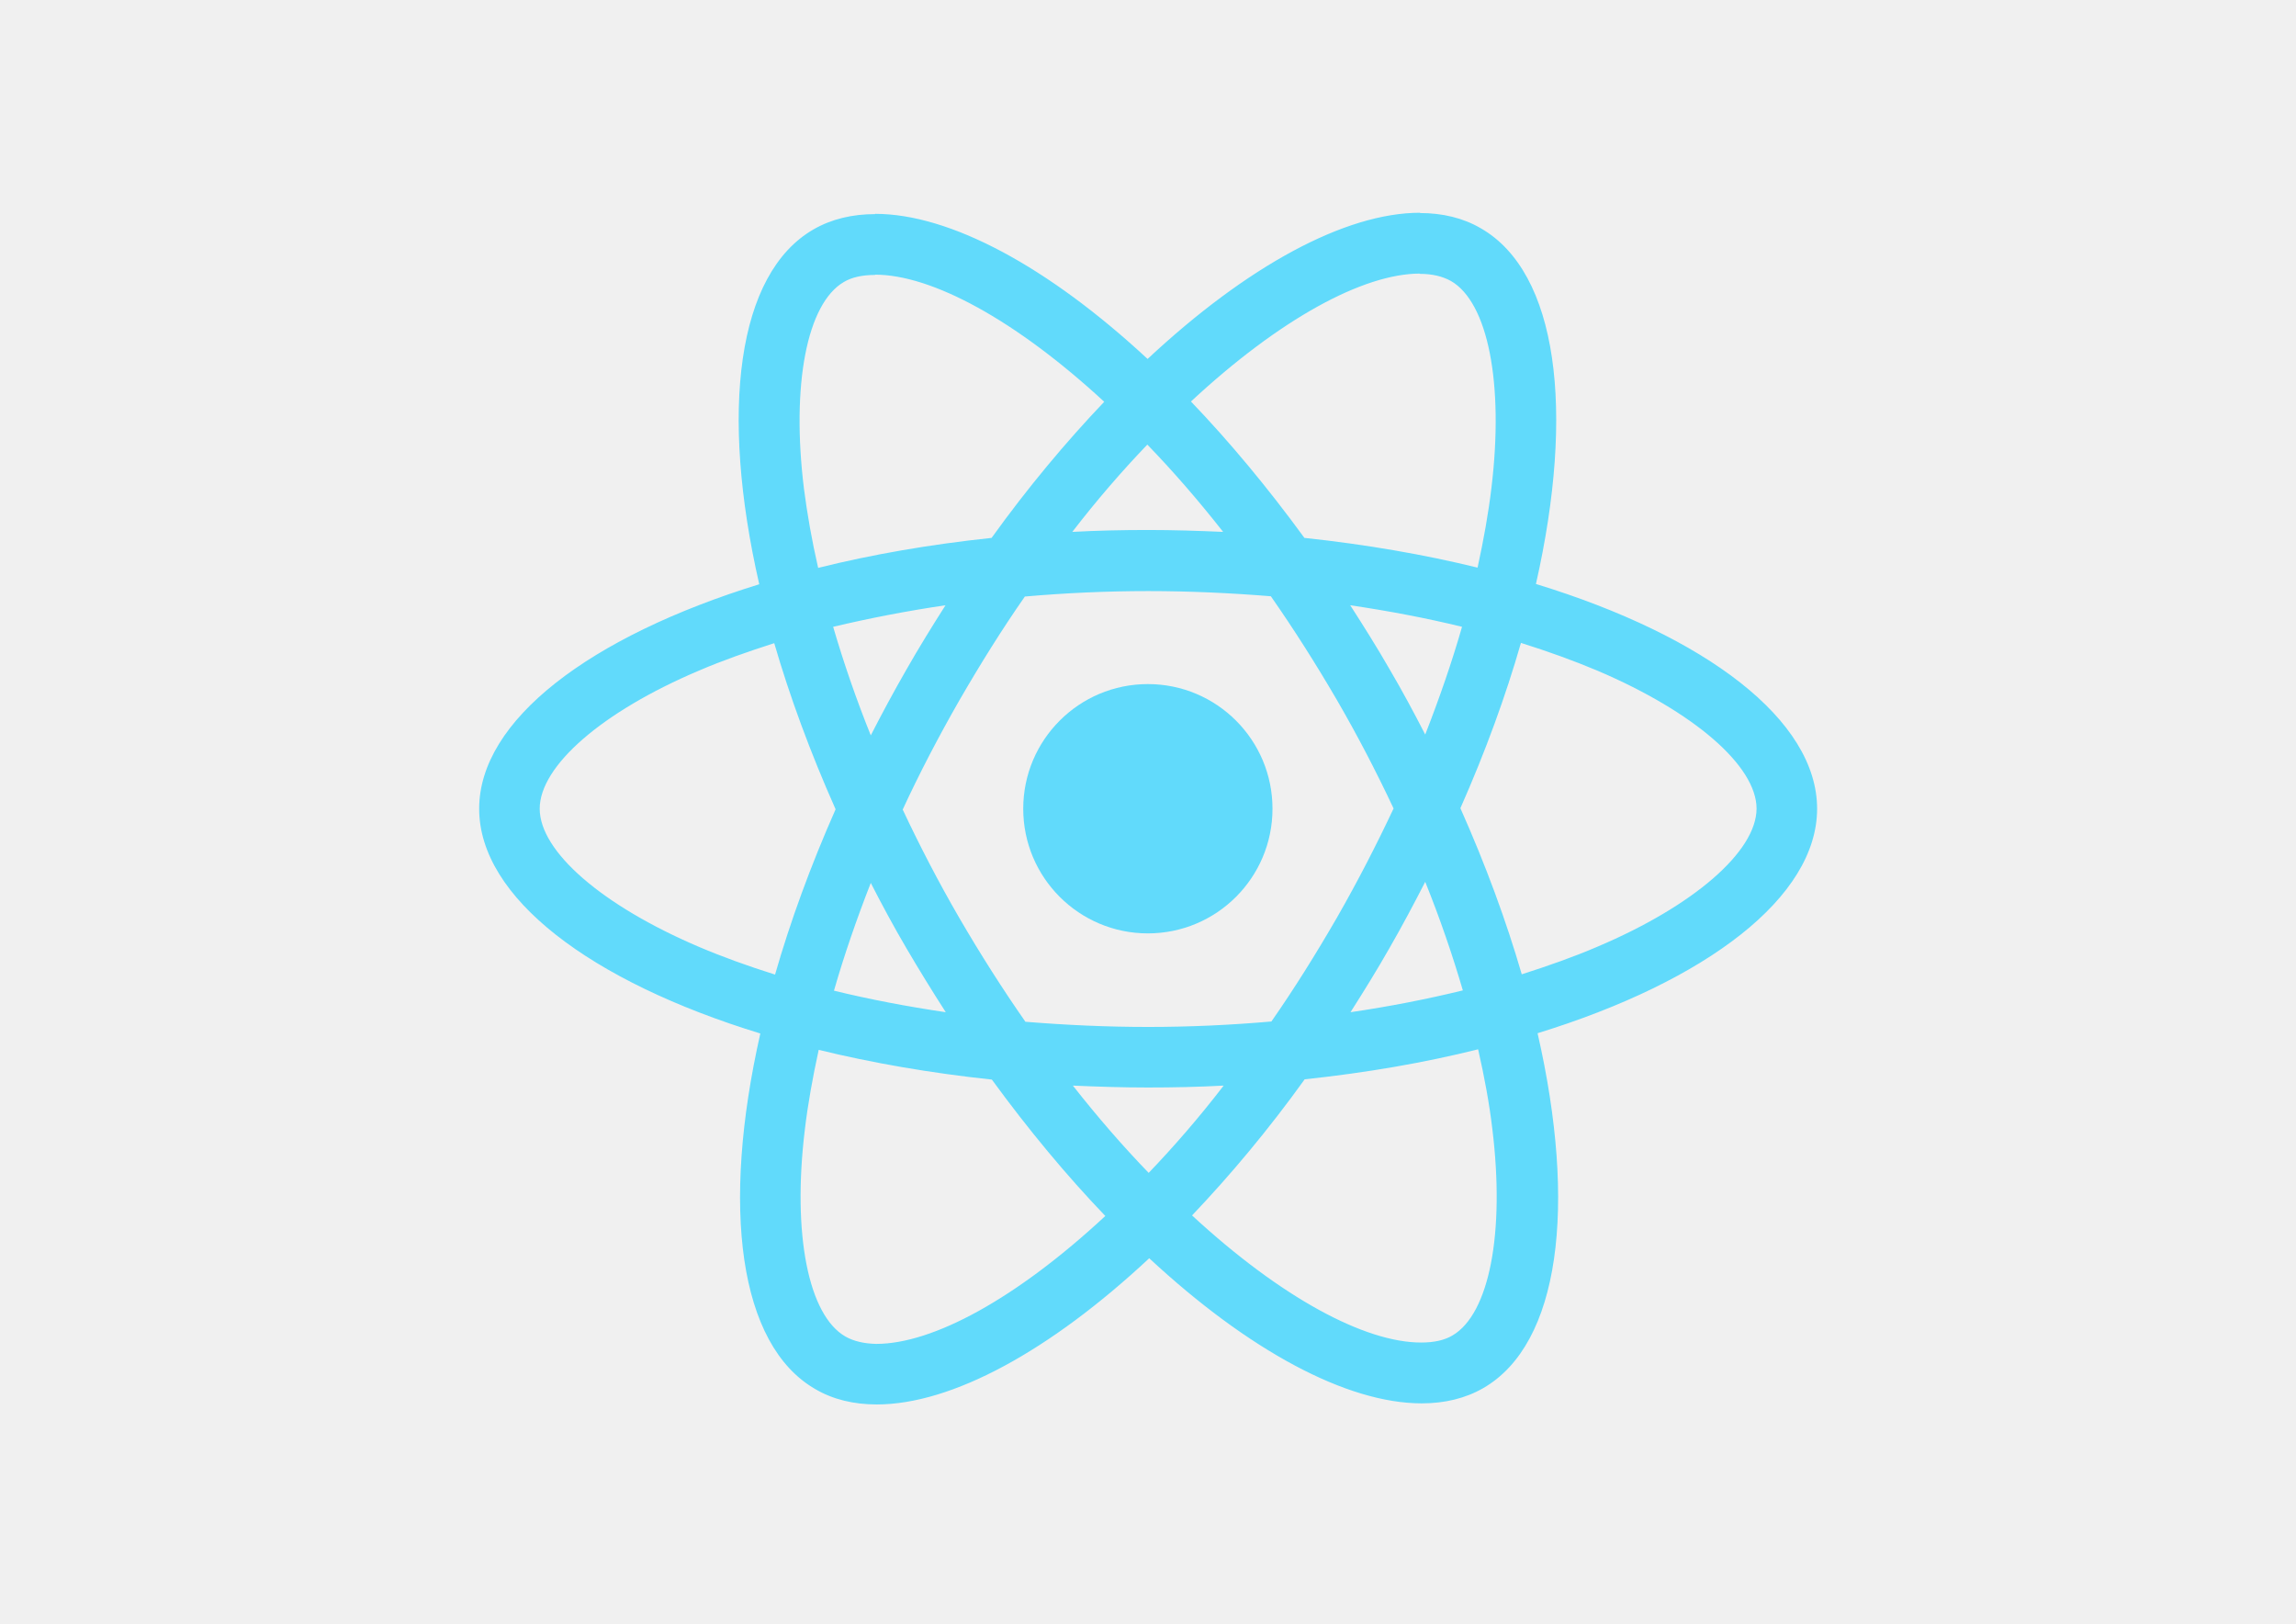
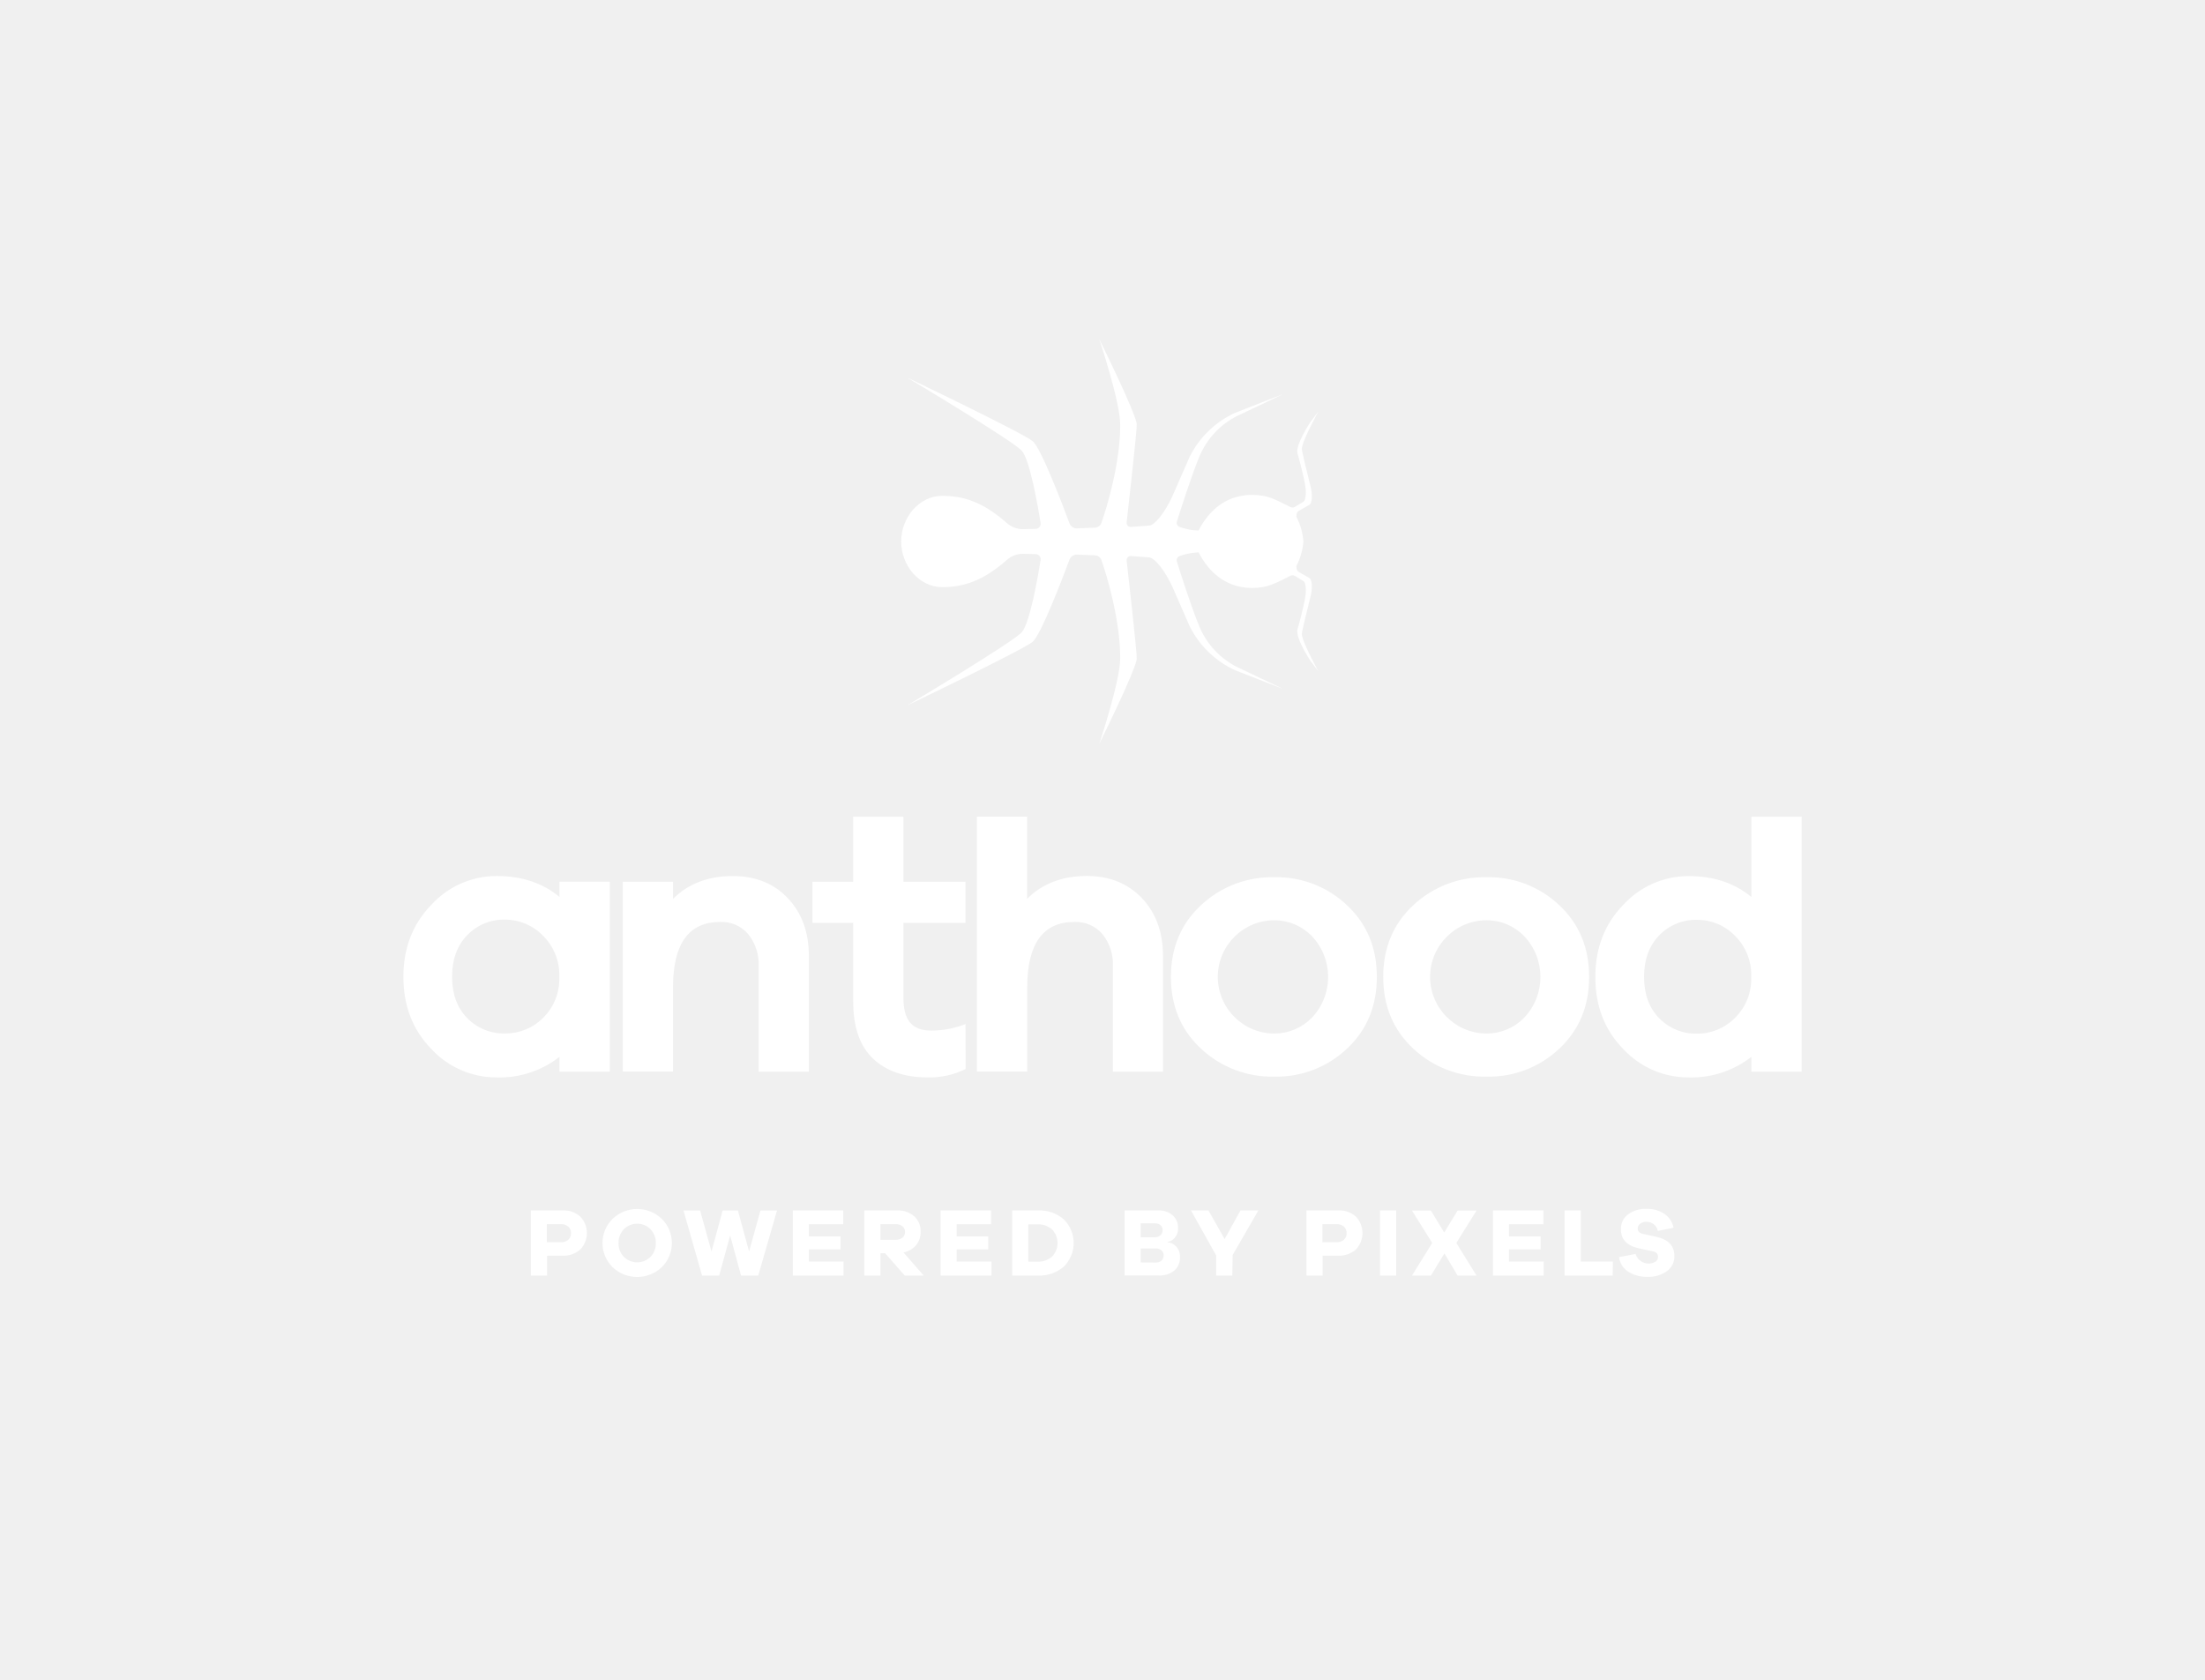
- <svg xmlns="http://www.w3.org/2000/svg" viewBox="0 0 841.9 595.3">
-   <g fill="#61DAFB">
-     <path d="M666.3 296.5c0-32.5-40.7-63.3-103.1-82.4 14.4-63.6 8-114.2-20.2-130.4-6.5-3.8-14.1-5.6-22.4-5.6v22.3c4.6 0 8.3.9 11.4 2.6 13.6 7.8 19.5 37.5 14.9 75.7-1.1 9.4-2.9 19.3-5.1 29.4-19.6-4.8-41-8.5-63.5-10.9-13.5-18.5-27.5-35.3-41.6-50 32.6-30.3 63.2-46.9 84-46.9V78c-27.5 0-63.5 19.6-99.9 53.6-36.4-33.8-72.4-53.2-99.9-53.2v22.3c20.7 0 51.4 16.5 84 46.6-14 14.7-28 31.4-41.3 49.9-22.6 2.4-44 6.1-63.6 11-2.3-10-4-19.7-5.2-29-4.7-38.2 1.1-67.9 14.6-75.8 3-1.8 6.9-2.6 11.5-2.6V78.5c-8.4 0-16 1.8-22.6 5.6-28.1 16.2-34.4 66.7-19.9 130.1-62.2 19.2-102.7 49.9-102.7 82.3 0 32.5 40.7 63.3 103.1 82.4-14.4 63.6-8 114.2 20.2 130.4 6.5 3.8 14.1 5.6 22.5 5.6 27.5 0 63.5-19.6 99.9-53.6 36.4 33.8 72.4 53.2 99.9 53.2 8.4 0 16-1.8 22.6-5.6 28.1-16.2 34.4-66.7 19.9-130.1 62-19.1 102.5-49.9 102.5-82.3zm-130.2-66.7c-3.7 12.9-8.3 26.2-13.5 39.5-4.1-8-8.4-16-13.1-24-4.6-8-9.5-15.8-14.4-23.4 14.2 2.1 27.9 4.7 41 7.9zm-45.8 106.5c-7.8 13.5-15.8 26.3-24.1 38.2-14.9 1.3-30 2-45.2 2-15.1 0-30.2-.7-45-1.9-8.3-11.9-16.4-24.6-24.2-38-7.6-13.1-14.5-26.4-20.8-39.8 6.2-13.4 13.2-26.8 20.7-39.9 7.8-13.5 15.8-26.3 24.1-38.2 14.9-1.3 30-2 45.2-2 15.1 0 30.2.7 45 1.9 8.3 11.9 16.4 24.6 24.2 38 7.6 13.1 14.5 26.4 20.8 39.8-6.3 13.4-13.2 26.8-20.7 39.9zm32.3-13c5.4 13.4 10 26.8 13.8 39.8-13.1 3.2-26.9 5.9-41.2 8 4.9-7.7 9.8-15.6 14.4-23.7 4.6-8 8.9-16.1 13-24.1zM421.2 430c-9.3-9.6-18.6-20.3-27.8-32 9 .4 18.2.7 27.5.7 9.4 0 18.7-.2 27.8-.7-9 11.7-18.3 22.4-27.5 32zm-74.4-58.9c-14.2-2.1-27.9-4.7-41-7.9 3.7-12.9 8.3-26.2 13.5-39.5 4.1 8 8.4 16 13.1 24 4.7 8 9.5 15.8 14.4 23.4zM420.7 163c9.3 9.6 18.6 20.3 27.8 32-9-.4-18.2-.7-27.5-.7-9.4 0-18.7.2-27.8.7 9-11.7 18.3-22.4 27.5-32zm-74 58.9c-4.9 7.7-9.8 15.6-14.4 23.7-4.6 8-8.9 16-13 24-5.4-13.4-10-26.8-13.8-39.8 13.1-3.1 26.9-5.8 41.2-7.9zm-90.5 125.2c-35.4-15.1-58.3-34.9-58.3-50.6 0-15.7 22.9-35.6 58.3-50.6 8.6-3.7 18-7 27.7-10.1 5.7 19.6 13.2 40 22.5 60.9-9.2 20.8-16.6 41.1-22.2 60.6-9.9-3.1-19.3-6.5-28-10.2zM310 490c-13.6-7.8-19.5-37.5-14.9-75.7 1.1-9.4 2.9-19.3 5.1-29.4 19.6 4.8 41 8.5 63.5 10.9 13.5 18.5 27.5 35.3 41.6 50-32.6 30.3-63.2 46.9-84 46.9-4.5-.1-8.3-1-11.3-2.7zm237.2-76.2c4.7 38.2-1.1 67.9-14.6 75.8-3 1.8-6.9 2.6-11.5 2.6-20.7 0-51.4-16.5-84-46.6 14-14.7 28-31.4 41.3-49.9 22.6-2.4 44-6.1 63.6-11 2.3 10.1 4.1 19.8 5.2 29.1zm38.5-66.7c-8.6 3.7-18 7-27.7 10.1-5.7-19.6-13.2-40-22.5-60.9 9.2-20.8 16.6-41.1 22.2-60.6 9.9 3.1 19.3 6.5 28.1 10.2 35.4 15.1 58.3 34.9 58.3 50.6-.1 15.7-23 35.6-58.4 50.6zM320.8 78.4z" />
-     <circle cx="420.9" cy="296.5" r="45.7" />
-     <path d="M520.5 78.1z" />
-   </g>
+ <svg xmlns="http://www.w3.org/2000/svg" viewBox="0 0 544.86 414.99">
+   <defs>
+     <style>
+       .a{fill:#ffffff;}.b{fill:none;}
+     </style>
+   </defs>
+   <path d="M266.13 137.06l4.42.18a1.81 1.81 0 0 1 1.63 1.21c1.25 3.54 4.61 14.57 4.63 24.16 0 5.76-5.19 21.23-5.19 21.23s9.27-18.69 9.27-21.11c0-2.08-1.94-19.35-2.49-24.16a1 1 0 0 1 1.1-1.15l4.35.32c1.45 0 4.14 3.39 6 7.61l4.15 9.48a23.55 23.55 0 0 0 11.12 10.77c4.27 1.71 11.84 4.61 11.84 4.61l-10.23-4.87a19.76 19.76 0 0 1-10.59-11.06c-1.87-4.6-4.45-12.67-5.33-15.49a1.11 1.11 0 0 1 .71-1.39 18.12 18.12 0 0 1 3.07-.75l1.56-.16c3.79 7.27 9.27 8.81 13.22 8.81s5.72-1.14 9.49-3a1.12 1.12 0 0 1 1.06 0l2.17 1.31c.6.36.77 2.34.37 4.4s-1.22 5.43-1.84 7.5 3.2 7.81 3.2 7.81l1.94 2.57s-4.08-7.37-4.07-9.24c0-.58 1.62-7.17 2.15-9.27s.39-4.15-.32-4.56l-2.61-1.48c-.72-.41-.54-1.54-.54-1.54a15.31 15.31 0 0 0 1.7-6 15.31 15.31 0 0 0-1.7-6s-.18-1.14.54-1.54l2.61-1.48c.71-.41.86-2.46.32-4.56s-2.15-8.69-2.15-9.27c0-1.88 4.07-9.24 4.07-9.24l-1.94 2.57s-3.83 5.75-3.2 7.81 1.45 5.43 1.84 7.5.22 4-.37 4.4l-2.17 1.31a1.12 1.12 0 0 1-1.06 0c-3.78-1.87-5.55-3-9.49-3s-9.44 1.54-13.22 8.81l-1.55-.11a18.12 18.12 0 0 1-3.07-.75 1.11 1.11 0 0 1-.71-1.39c.89-2.82 3.46-10.89 5.33-15.49a19.76 19.76 0 0 1 10.59-11.06L317 97.43s-7.57 2.9-11.84 4.61A23.55 23.55 0 0 0 294 112.81l-4.15 9.48c-1.85 4.22-4.54 7.64-6 7.61l-4.35.32a1 1 0 0 1-1.1-1.15c.54-4.81 2.49-22.07 2.49-24.16 0-2.42-9.27-21.11-9.27-21.11s5.2 15.47 5.19 21.23c0 9.59-3.39 20.62-4.63 24.16a1.81 1.81 0 0 1-1.63 1.21l-4.42.18a1.89 1.89 0 0 1-1.85-1.23c-1.63-4.38-7-18.57-9.11-20.32-2.46-2.07-31-15.72-31-15.72s25.88 15.46 28.3 18.07c2 2.15 4 13.75 4.67 17.85a1.26 1.26 0 0 1-1.22 1.47l-3 .07a6 6 0 0 1-4.12-1.5c-6-5.31-10.84-6.73-16-6.73-5.62 0-10.12 5.32-10.12 11.28s4.5 11.28 10.12 11.28c5.15 0 10-1.43 16-6.73a6 6 0 0 1 4.12-1.5l3 .07a1.26 1.26 0 0 1 1.22 1.47c-.66 4.1-2.68 15.7-4.67 17.85-2.42 2.62-28.3 18.07-28.3 18.07s28.5-13.65 31-15.72c2.08-1.75 7.47-15.93 9.11-20.32a1.89 1.89 0 0 1 1.85-1.23zM194.7 222q5.17 5.5 5.17 14.25v28.59h-12.41v-26a11.85 11.85 0 0 0-2.59-8 8.66 8.66 0 0 0-6.91-3q-11.66 0-11.66 16.18v20.79h-12.42v-46.89h12.42v4.23q5.64-5.64 14.77-5.65 8.46 0 13.63 5.5zm43.91 42.19a20.09 20.09 0 0 1-9.35 2.07q-8.65 0-13.54-4.65t-4.89-14.06v-19.48h-10.07v-10.15h10.06v-16.09h12.42v16.08h15.33v10.16h-15.33v18.53c0 5.39 2 8.09 6.87 8.09a23 23 0 0 0 8.47-1.61zm43.6-42.19q5.17 5.5 5.17 14.25v28.59H275v-26a11.85 11.85 0 0 0-2.59-8 8.66 8.66 0 0 0-6.91-3q-11.66 0-11.67 16.18v20.79h-12.44v-63h12.41v20.32q5.64-5.64 14.77-5.65 8.43.02 13.64 5.52zm162.98 42.85h-12.42v-3.67a23.94 23.94 0 0 1-15.52 5.08 21.85 21.85 0 0 1-16.18-7.05q-6.87-7.05-6.86-17.78t6.91-17.82a21.83 21.83 0 0 1 16.13-7.1q9.31 0 15.52 5.17v-19.85h12.42zm-16.46-13.31a13.43 13.43 0 0 0 4-10.11 13.58 13.58 0 0 0-4-10.16 12.94 12.94 0 0 0-9.31-3.95 12.56 12.56 0 0 0-9.45 3.86q-3.72 3.85-3.72 10.25t3.75 10.21a12.64 12.64 0 0 0 9.45 3.81 13 13 0 0 0 9.28-3.91zm-278.06 13.31h-12.42v-3.67a23.94 23.94 0 0 1-15.52 5.08 21.86 21.86 0 0 1-16.18-7.06q-6.87-7.06-6.87-17.78t6.92-17.83a21.84 21.84 0 0 1 16.13-7.1q9.31 0 15.52 5.17v-3.76h12.42zm-16.47-13.31a13.43 13.43 0 0 0 4-10.11 13.58 13.58 0 0 0-4-10.16 13 13 0 0 0-9.31-4 12.56 12.56 0 0 0-9.46 3.86q-3.72 3.86-3.72 10.25t3.72 10.21a12.64 12.64 0 0 0 9.46 3.81 13 13 0 0 0 9.31-3.86zm251.1-27.84q7.38 6.91 7.38 17.73t-7.38 17.73a25.26 25.26 0 0 1-17.92 6.91 25.66 25.66 0 0 1-18.15-6.91q-7.43-6.91-7.43-17.73t7.43-17.73a25.67 25.67 0 0 1 18.15-6.91 25.27 25.27 0 0 1 17.92 6.91zm-8.7 27.84a14.66 14.66 0 0 0 0-20.22 12.92 12.92 0 0 0-9.22-3.9 14 14 0 0 0 0 28 12.91 12.91 0 0 0 9.22-3.88zm-43.76-27.84q7.38 6.91 7.38 17.73t-7.38 17.73a25.26 25.26 0 0 1-17.92 6.91 25.66 25.66 0 0 1-18.15-6.91q-7.43-6.91-7.43-17.73t7.43-17.73a25.67 25.67 0 0 1 18.15-6.91 25.27 25.27 0 0 1 17.92 6.91zm-8.7 27.84a14.66 14.66 0 0 0 0-20.22 12.92 12.92 0 0 0-9.22-3.9 14 14 0 0 0 0 28 12.91 12.91 0 0 0 9.22-3.88zm-185.05 47.6a6 6 0 0 1 4.31 1.53 5.88 5.88 0 0 1 0 8.11 6.23 6.23 0 0 1-4.43 1.54h-3.79v4.92h-4v-16.1zm-.46 7.85a2.56 2.56 0 0 0 1.81-.61 2.13 2.13 0 0 0 .66-1.64 2.06 2.06 0 0 0-.67-1.6 2.57 2.57 0 0 0-1.8-.61h-3.51V307zm24.91-5.76a8.39 8.39 0 0 1 0 11.92 8.82 8.82 0 0 1-12.18 0 8.39 8.39 0 0 1 0-11.92 8.79 8.79 0 0 1 12.18 0zm-2.8 9.38a4.68 4.68 0 0 0 1.32-3.4 4.75 4.75 0 0 0-1.32-3.43 4.64 4.64 0 0 0-6.58 0 4.75 4.75 0 0 0-1.32 3.43 4.68 4.68 0 0 0 1.32 3.4 4.67 4.67 0 0 0 6.58 0zm26.62 4.63h-4.25l-2.69-9.94-2.71 9.94h-4.23l-4.59-16.09H173l2.81 10.14 2.76-10.14h3.77l2.76 10.14 2.81-10.14H192zm21.08 0H195.9v-16.1h12.47v3.41h-8.5v3h7.81v3.22h-7.81v3h8.57zm15.13 0l-4.85-5.52h-1.15v5.52h-4v-16.1h8.14a6 6 0 0 1 4.2 1.45 4.92 4.92 0 0 1 1.58 3.81 5 5 0 0 1-1.13 3.33 5.38 5.38 0 0 1-3.1 1.79l5 5.72zm-2.26-8.84a2.57 2.57 0 0 0 1.69-.53 1.75 1.75 0 0 0 .64-1.42 1.72 1.72 0 0 0-.64-1.39 2.57 2.57 0 0 0-1.69-.53h-3.75v3.87zm23.69 8.84h-12.58v-16.1h12.47v3.41h-8.5v3h7.81v3.22h-7.81v3H245zm11.49-16.1a9.09 9.09 0 0 1 6.39 2.22 8.2 8.2 0 0 1 0 11.65 9.09 9.09 0 0 1-6.39 2.22h-6.37v-16.09zm-.14 12.66a5.1 5.1 0 0 0 3.62-1.26 4.82 4.82 0 0 0 0-6.7 5.1 5.1 0 0 0-3.62-1.26h-2.26v9.22zm32.13-4.8a3.29 3.29 0 0 1 2.17 1.06 3.65 3.65 0 0 1 .92 2.64 4.2 4.2 0 0 1-1.37 3.29 5.72 5.72 0 0 1-3.94 1.22h-8.36v-16.07h8.33a5.09 5.09 0 0 1 3.54 1.2 4.09 4.09 0 0 1 1.33 3.19 3.35 3.35 0 0 1-.84 2.4 2.88 2.88 0 0 1-1.8 1zm-6.61-1.22h3.46a2 2 0 0 0 1.42-.49 1.7 1.7 0 0 0 .53-1.31 1.53 1.53 0 0 0-.52-1.2 1.87 1.87 0 0 0-1.29-.46h-3.6zm3.7 6.24a2.05 2.05 0 0 0 1.45-.48 1.72 1.72 0 0 0 .52-1.32A1.6 1.6 0 0 0 287 309a2 2 0 0 0-1.37-.47h-3.77V312zm18.94 3.22h-4v-5l-6.22-11.1h4.32l4 7.06 3.92-7.06h4.42l-6.36 11zm26.23-16.1a6 6 0 0 1 4.31 1.53 5.88 5.88 0 0 1 0 8.11 6.23 6.23 0 0 1-4.43 1.54h-3.79v4.92h-4v-16.1zm-.46 7.85a2.56 2.56 0 0 0 1.81-.61 2.13 2.13 0 0 0 .66-1.64 2.06 2.06 0 0 0-.67-1.6 2.57 2.57 0 0 0-1.8-.61h-3.51V307zm10.72 8.25v-16.1h4v16.09zm15.92-5.48l-3.34 5.48h-4.68l5-8.07-5-8h4.68l3.29 5.43 3.31-5.43h4.68l-5 8 5 8.07h-4.68zm24.52 5.48h-12.53v-16.1h12.47v3.41h-8.5v3h7.81v3.22h-7.81v3h8.57zm17.06 0h-11.89v-16.1h4v12.63h7.93zM411.3 300a5.34 5.34 0 0 1 2.23 3.42l-3.89.79a2.63 2.63 0 0 0-1-1.67 2.94 2.94 0 0 0-1.8-.59 2.46 2.46 0 0 0-1.56.47 1.42 1.42 0 0 0-.6 1.17q0 1.06 1.3 1.34l3.34.74q4.42 1 4.42 4.68a4.47 4.47 0 0 1-1.9 3.84 7.87 7.87 0 0 1-4.73 1.37 8.5 8.5 0 0 1-4.77-1.29 4.9 4.9 0 0 1-2.27-3.59l4.08-.79a3.37 3.37 0 0 0 4.91 1.92 1.41 1.41 0 0 0 .64-1.2 1.26 1.26 0 0 0-.32-.91 2.22 2.22 0 0 0-1.17-.5l-3.36-.72q-4.32-1-4.32-4.66a4.45 4.45 0 0 1 1.75-3.7 7.28 7.28 0 0 1 4.61-1.37 7.55 7.55 0 0 1 4.41 1.25z" class="a" />
+   <path d="M0 0h544.86v414.99H0z" class="b" />
</svg>
